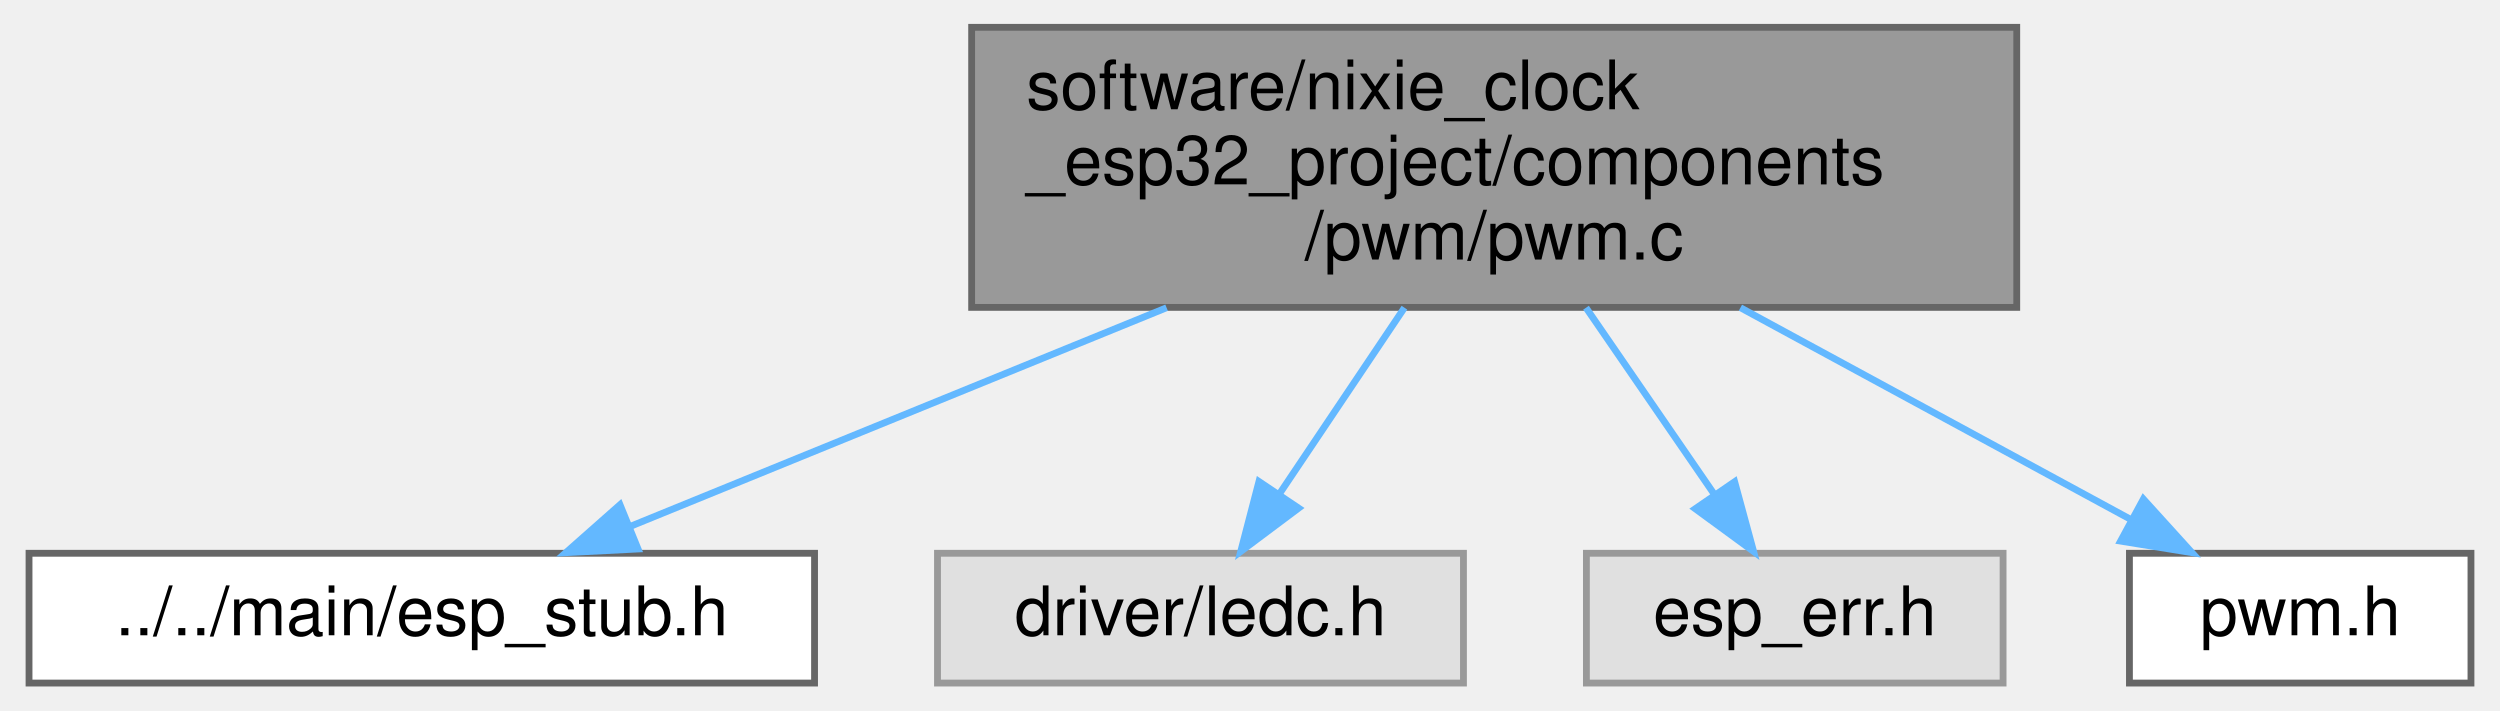
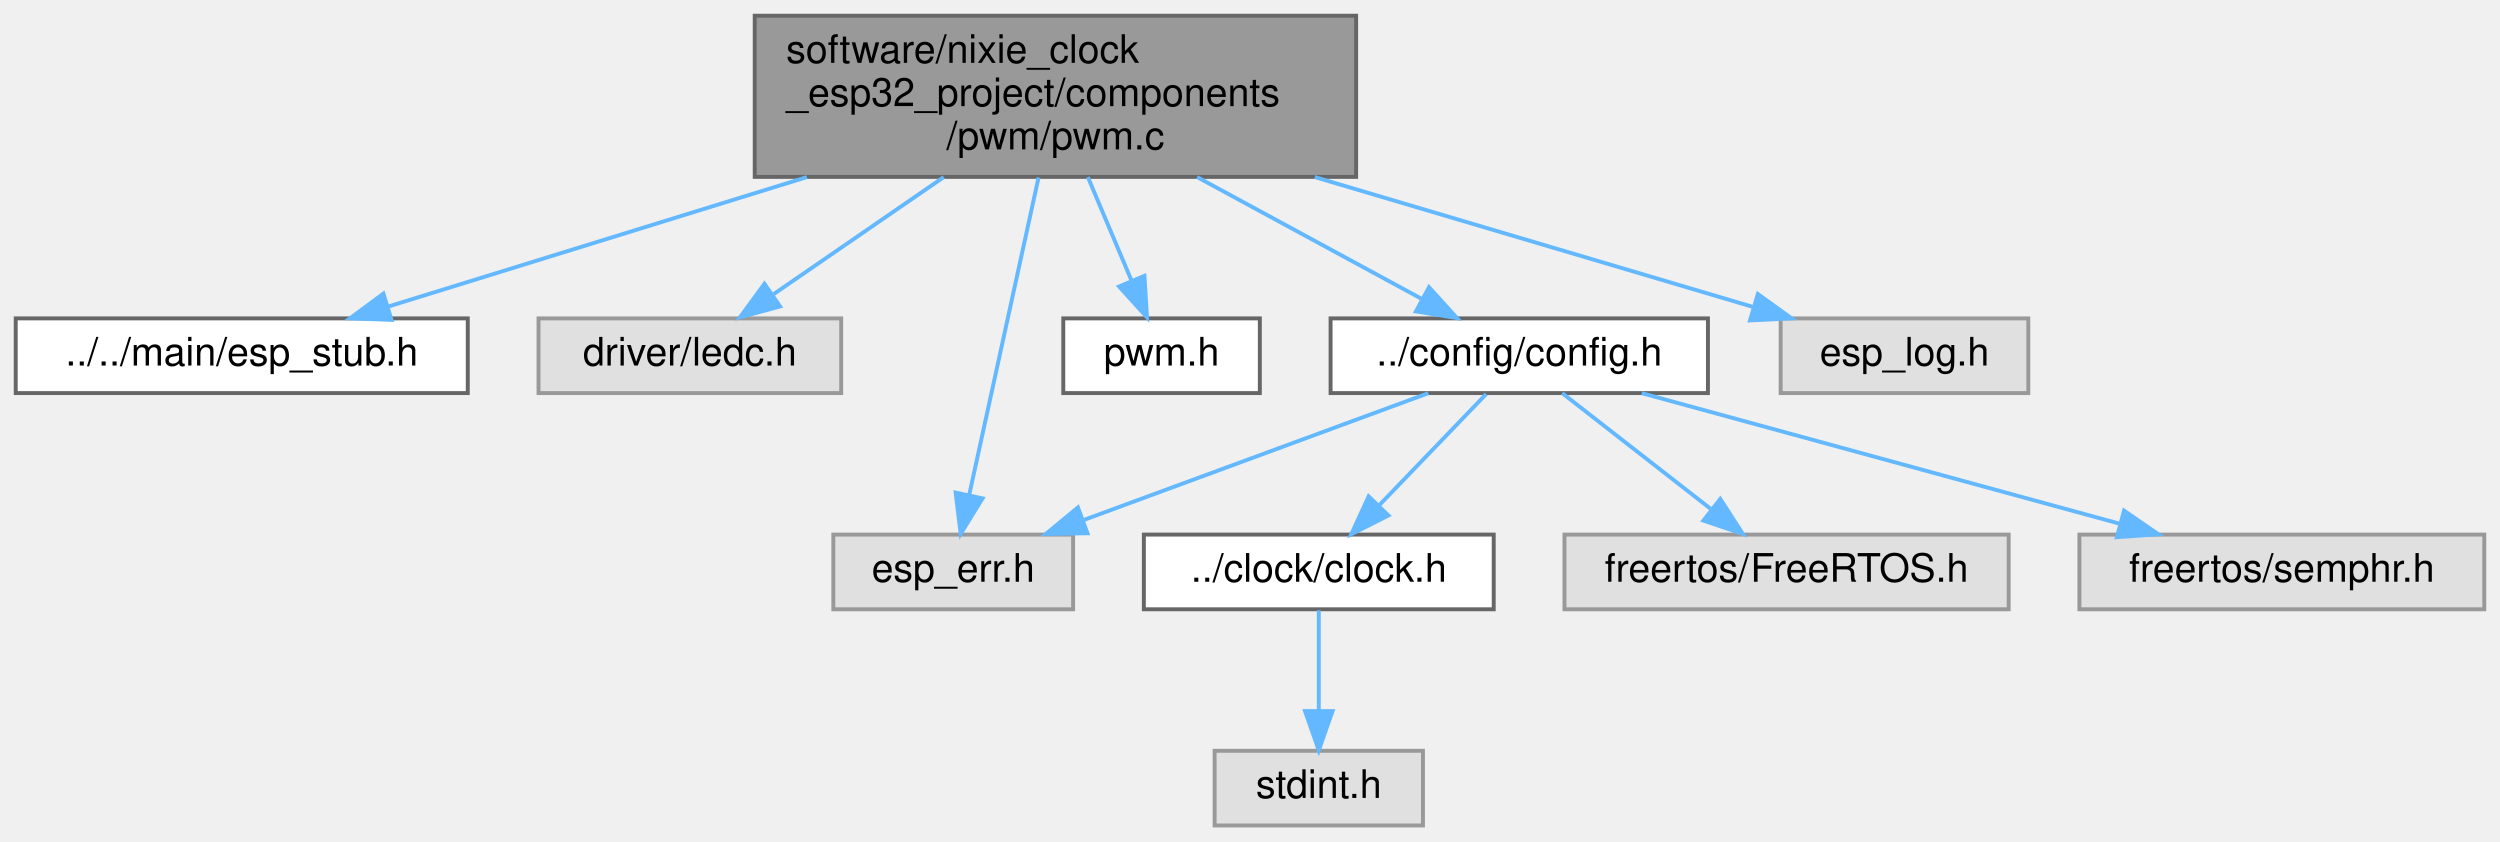
- <svg xmlns="http://www.w3.org/2000/svg" xmlns:xlink="http://www.w3.org/1999/xlink" width="366pt" height="104pt" viewBox="0.00 0.00 365.50 104.00">
-   <g id="graph0" class="graph" transform="scale(1 1) rotate(0) translate(4 100)">
+ <svg xmlns="http://www.w3.org/2000/svg" xmlns:xlink="http://www.w3.org/1999/xlink" width="636pt" height="214pt" viewBox="0.00 0.00 636.00 214.00">
+   <g id="graph0" class="graph" transform="scale(1 1) rotate(0) translate(4 210)">
    <g id="Node000001" class="node">
      <g id="a_Node000001">
        <a xlink:title=" ">
-           <polygon fill="#999999" stroke="#666666" points="291,-96 138,-96 138,-55 291,-55 291,-96" />
-           <text text-anchor="start" x="146" y="-84" font-family="Helvetica,sans-Serif" font-size="10.00">software/nixie_clock</text>
-           <text text-anchor="start" x="146" y="-73" font-family="Helvetica,sans-Serif" font-size="10.00">_esp32_project/components</text>
-           <text text-anchor="middle" x="214.5" y="-62" font-family="Helvetica,sans-Serif" font-size="10.00">/pwm/pwm.c</text>
+           <polygon fill="#999999" stroke="#666666" points="341,-206 188,-206 188,-165 341,-165 341,-206" />
+           <text text-anchor="start" x="196" y="-194" font-family="Helvetica,sans-Serif" font-size="10.00">software/nixie_clock</text>
+           <text text-anchor="start" x="196" y="-183" font-family="Helvetica,sans-Serif" font-size="10.00">_esp32_project/components</text>
+           <text text-anchor="middle" x="264.5" y="-172" font-family="Helvetica,sans-Serif" font-size="10.00">/pwm/pwm.c</text>
        </a>
      </g>
    </g>
    <g id="Node000002" class="node">
      <g id="a_Node000002">
        <a xlink:href="esp__stub_8h.html" target="_top" xlink:title=" ">
-           <polygon fill="white" stroke="#666666" points="115,-19 0,-19 0,0 115,0 115,-19" />
-           <text text-anchor="middle" x="57.5" y="-7" font-family="Helvetica,sans-Serif" font-size="10.00">../../main/esp_stub.h</text>
+           <polygon fill="white" stroke="#666666" points="115,-129 0,-129 0,-110 115,-110 115,-129" />
+           <text text-anchor="middle" x="57.5" y="-117" font-family="Helvetica,sans-Serif" font-size="10.00">../../main/esp_stub.h</text>
        </a>
      </g>
    </g>
    <g id="edge1_Node000001_Node000002" class="edge">
      <g id="a_edge1_Node000001_Node000002">
        <a xlink:title=" ">
-           <path fill="none" stroke="#63b8ff" d="M166.54,-54.95C140.93,-44.51 110.19,-31.98 87.88,-22.88" />
-           <polygon fill="#63b8ff" stroke="#63b8ff" points="89.16,-19.63 78.58,-19.09 86.52,-26.11 89.16,-19.63" />
+           <path fill="none" stroke="#63b8ff" d="M201.27,-164.95C166.49,-154.2 124.52,-141.22 94.94,-132.07" />
+           <polygon fill="#63b8ff" stroke="#63b8ff" points="95.61,-128.62 85.02,-129.01 93.54,-135.31 95.61,-128.62" />
        </a>
      </g>
    </g>
    <g id="Node000003" class="node">
      <g id="a_Node000003">
        <a xlink:title=" ">
-           <polygon fill="#e0e0e0" stroke="#999999" points="210,-19 133,-19 133,0 210,0 210,-19" />
-           <text text-anchor="middle" x="171.5" y="-7" font-family="Helvetica,sans-Serif" font-size="10.00">driver/ledc.h</text>
+           <polygon fill="#e0e0e0" stroke="#999999" points="210,-129 133,-129 133,-110 210,-110 210,-129" />
+           <text text-anchor="middle" x="171.5" y="-117" font-family="Helvetica,sans-Serif" font-size="10.00">driver/ledc.h</text>
        </a>
      </g>
    </g>
    <g id="edge2_Node000001_Node000003" class="edge">
      <g id="a_edge2_Node000001_Node000003">
        <a xlink:title=" ">
-           <path fill="none" stroke="#63b8ff" d="M201.36,-54.95C195.55,-46.3 188.77,-36.2 183.14,-27.82" />
-           <polygon fill="#63b8ff" stroke="#63b8ff" points="185.87,-25.61 177.39,-19.26 180.06,-29.51 185.87,-25.61" />
+           <path fill="none" stroke="#63b8ff" d="M236.09,-164.95C222.16,-155.37 205.67,-144.02 192.84,-135.19" />
+           <polygon fill="#63b8ff" stroke="#63b8ff" points="194.45,-132.05 184.23,-129.26 190.48,-137.81 194.45,-132.05" />
        </a>
      </g>
    </g>
    <g id="Node000004" class="node">
      <g id="a_Node000004">
        <a xlink:title=" ">
-           <polygon fill="#e0e0e0" stroke="#999999" points="289,-19 228,-19 228,0 289,0 289,-19" />
-           <text text-anchor="middle" x="258.5" y="-7" font-family="Helvetica,sans-Serif" font-size="10.00">esp_err.h</text>
+           <polygon fill="#e0e0e0" stroke="#999999" points="269,-74 208,-74 208,-55 269,-55 269,-74" />
+           <text text-anchor="middle" x="238.5" y="-62" font-family="Helvetica,sans-Serif" font-size="10.00">esp_err.h</text>
        </a>
      </g>
    </g>
    <g id="edge3_Node000001_Node000004" class="edge">
      <g id="a_edge3_Node000001_Node000004">
        <a xlink:title=" ">
-           <path fill="none" stroke="#63b8ff" d="M227.94,-54.95C233.95,-46.2 240.98,-35.99 246.77,-27.56" />
-           <polygon fill="#63b8ff" stroke="#63b8ff" points="249.7,-29.48 252.48,-19.26 243.93,-25.52 249.7,-29.48" />
+           <path fill="none" stroke="#63b8ff" d="M260.21,-164.85C255.32,-142.48 247.39,-106.19 242.59,-84.21" />
+           <polygon fill="#63b8ff" stroke="#63b8ff" points="245.95,-83.2 240.4,-74.18 239.11,-84.69 245.95,-83.2" />
        </a>
      </g>
    </g>
    <g id="Node000005" class="node">
      <g id="a_Node000005">
        <a xlink:href="pwm_8h.html" target="_top" xlink:title=" ">
-           <polygon fill="white" stroke="#666666" points="357.5,-19 307.5,-19 307.5,0 357.5,0 357.5,-19" />
-           <text text-anchor="middle" x="332.5" y="-7" font-family="Helvetica,sans-Serif" font-size="10.00">pwm.h</text>
+           <polygon fill="white" stroke="#666666" points="316.5,-129 266.5,-129 266.5,-110 316.5,-110 316.5,-129" />
+           <text text-anchor="middle" x="291.5" y="-117" font-family="Helvetica,sans-Serif" font-size="10.00">pwm.h</text>
        </a>
      </g>
    </g>
    <g id="edge4_Node000001_Node000005" class="edge">
      <g id="a_edge4_Node000001_Node000005">
        <a xlink:title=" ">
-           <path fill="none" stroke="#63b8ff" d="M250.55,-54.95C269.02,-44.93 291.04,-32.99 307.61,-24" />
-           <polygon fill="#63b8ff" stroke="#63b8ff" points="309.54,-26.94 316.66,-19.09 306.2,-20.78 309.54,-26.94" />
+           <path fill="none" stroke="#63b8ff" d="M272.75,-164.95C276.28,-156.58 280.38,-146.85 283.85,-138.64" />
+           <polygon fill="#63b8ff" stroke="#63b8ff" points="287.14,-139.83 287.8,-129.26 280.69,-137.11 287.14,-139.83" />
+         </a>
+       </g>
+     </g>
+     <g id="Node000006" class="node">
+       <g id="a_Node000006">
+         <a xlink:href="config_8h.html" target="_top" xlink:title=" ">
+           <polygon fill="white" stroke="#666666" points="430.5,-129 334.5,-129 334.5,-110 430.5,-110 430.5,-129" />
+           <text text-anchor="middle" x="382.5" y="-117" font-family="Helvetica,sans-Serif" font-size="10.00">../config/config.h</text>
+         </a>
+       </g>
+     </g>
+     <g id="edge5_Node000001_Node000006" class="edge">
+       <g id="a_edge5_Node000001_Node000006">
+         <a xlink:title=" ">
+           <path fill="none" stroke="#63b8ff" d="M300.55,-164.95C319.02,-154.93 341.04,-142.99 357.61,-134" />
+           <polygon fill="#63b8ff" stroke="#63b8ff" points="359.54,-136.94 366.66,-129.09 356.2,-130.78 359.54,-136.94" />
+         </a>
+       </g>
+     </g>
+     <g id="Node000011" class="node">
+       <g id="a_Node000011">
+         <a xlink:title=" ">
+           <polygon fill="#e0e0e0" stroke="#999999" points="512,-129 449,-129 449,-110 512,-110 512,-129" />
+           <text text-anchor="middle" x="480.5" y="-117" font-family="Helvetica,sans-Serif" font-size="10.00">esp_log.h</text>
+         </a>
+       </g>
+     </g>
+     <g id="edge11_Node000001_Node000011" class="edge">
+       <g id="a_edge11_Node000001_Node000011">
+         <a xlink:title=" ">
+           <path fill="none" stroke="#63b8ff" d="M330.48,-164.95C366.93,-154.15 410.94,-141.11 441.84,-131.95" />
+           <polygon fill="#63b8ff" stroke="#63b8ff" points="443.19,-135.2 451.79,-129.01 441.2,-128.49 443.19,-135.2" />
+         </a>
+       </g>
+     </g>
+     <g id="edge6_Node000006_Node000004" class="edge">
+       <g id="a_edge6_Node000006_Node000004">
+         <a xlink:title=" ">
+           <path fill="none" stroke="#63b8ff" d="M359.36,-109.98C335.68,-101.27 298.63,-87.63 271.79,-77.75" />
+           <polygon fill="#63b8ff" stroke="#63b8ff" points="272.65,-74.34 262.06,-74.17 270.23,-80.91 272.65,-74.34" />
+         </a>
+       </g>
+     </g>
+     <g id="Node000007" class="node">
+       <g id="a_Node000007">
+         <a xlink:href="clock_8h.html" target="_top" xlink:title=" ">
+           <polygon fill="white" stroke="#666666" points="376,-74 287,-74 287,-55 376,-55 376,-74" />
+           <text text-anchor="middle" x="331.5" y="-62" font-family="Helvetica,sans-Serif" font-size="10.00">../clock/clock.h</text>
+         </a>
+       </g>
+     </g>
+     <g id="edge7_Node000006_Node000007" class="edge">
+       <g id="a_edge7_Node000006_Node000007">
+         <a xlink:title=" ">
+           <path fill="none" stroke="#63b8ff" d="M374.08,-109.75C366.73,-102.11 355.87,-90.82 346.96,-81.56" />
+           <polygon fill="#63b8ff" stroke="#63b8ff" points="349.22,-78.87 339.76,-74.09 344.18,-83.72 349.22,-78.87" />
+         </a>
+       </g>
+     </g>
+     <g id="Node000009" class="node">
+       <g id="a_Node000009">
+         <a xlink:title=" ">
+           <polygon fill="#e0e0e0" stroke="#999999" points="507,-74 394,-74 394,-55 507,-55 507,-74" />
+           <text text-anchor="middle" x="450.5" y="-62" font-family="Helvetica,sans-Serif" font-size="10.00">freertos/FreeRTOS.h</text>
+         </a>
+       </g>
+     </g>
+     <g id="edge9_Node000006_Node000009" class="edge">
+       <g id="a_edge9_Node000006_Node000009">
+         <a xlink:title=" ">
+           <path fill="none" stroke="#63b8ff" d="M393.43,-109.98C403.58,-102.07 418.92,-90.11 431.15,-80.58" />
+           <polygon fill="#63b8ff" stroke="#63b8ff" points="433.64,-83.08 439.38,-74.17 429.34,-77.56 433.64,-83.08" />
+         </a>
+       </g>
+     </g>
+     <g id="Node000010" class="node">
+       <g id="a_Node000010">
+         <a xlink:title=" ">
+           <polygon fill="#e0e0e0" stroke="#999999" points="628,-74 525,-74 525,-55 628,-55 628,-74" />
+           <text text-anchor="middle" x="576.5" y="-62" font-family="Helvetica,sans-Serif" font-size="10.00">freertos/semphr.h</text>
+         </a>
+       </g>
+     </g>
+     <g id="edge10_Node000006_Node000010" class="edge">
+       <g id="a_edge10_Node000006_Node000010">
+         <a xlink:title=" ">
+           <path fill="none" stroke="#63b8ff" d="M413.67,-109.98C446.66,-100.97 498.9,-86.7 535.27,-76.76" />
+           <polygon fill="#63b8ff" stroke="#63b8ff" points="536.36,-80.09 545.09,-74.08 534.52,-73.34 536.36,-80.09" />
+         </a>
+       </g>
+     </g>
+     <g id="Node000008" class="node">
+       <g id="a_Node000008">
+         <a xlink:title=" ">
+           <polygon fill="#e0e0e0" stroke="#999999" points="358,-19 305,-19 305,0 358,0 358,-19" />
+           <text text-anchor="middle" x="331.5" y="-7" font-family="Helvetica,sans-Serif" font-size="10.00">stdint.h</text>
+         </a>
+       </g>
+     </g>
+     <g id="edge8_Node000007_Node000008" class="edge">
+       <g id="a_edge8_Node000007_Node000008">
+         <a xlink:title=" ">
+           <path fill="none" stroke="#63b8ff" d="M331.5,-54.75C331.5,-47.8 331.5,-37.85 331.5,-29.13" />
+           <polygon fill="#63b8ff" stroke="#63b8ff" points="335,-29.09 331.5,-19.09 328,-29.09 335,-29.09" />
        </a>
      </g>
    </g>
  </g>
</svg>
